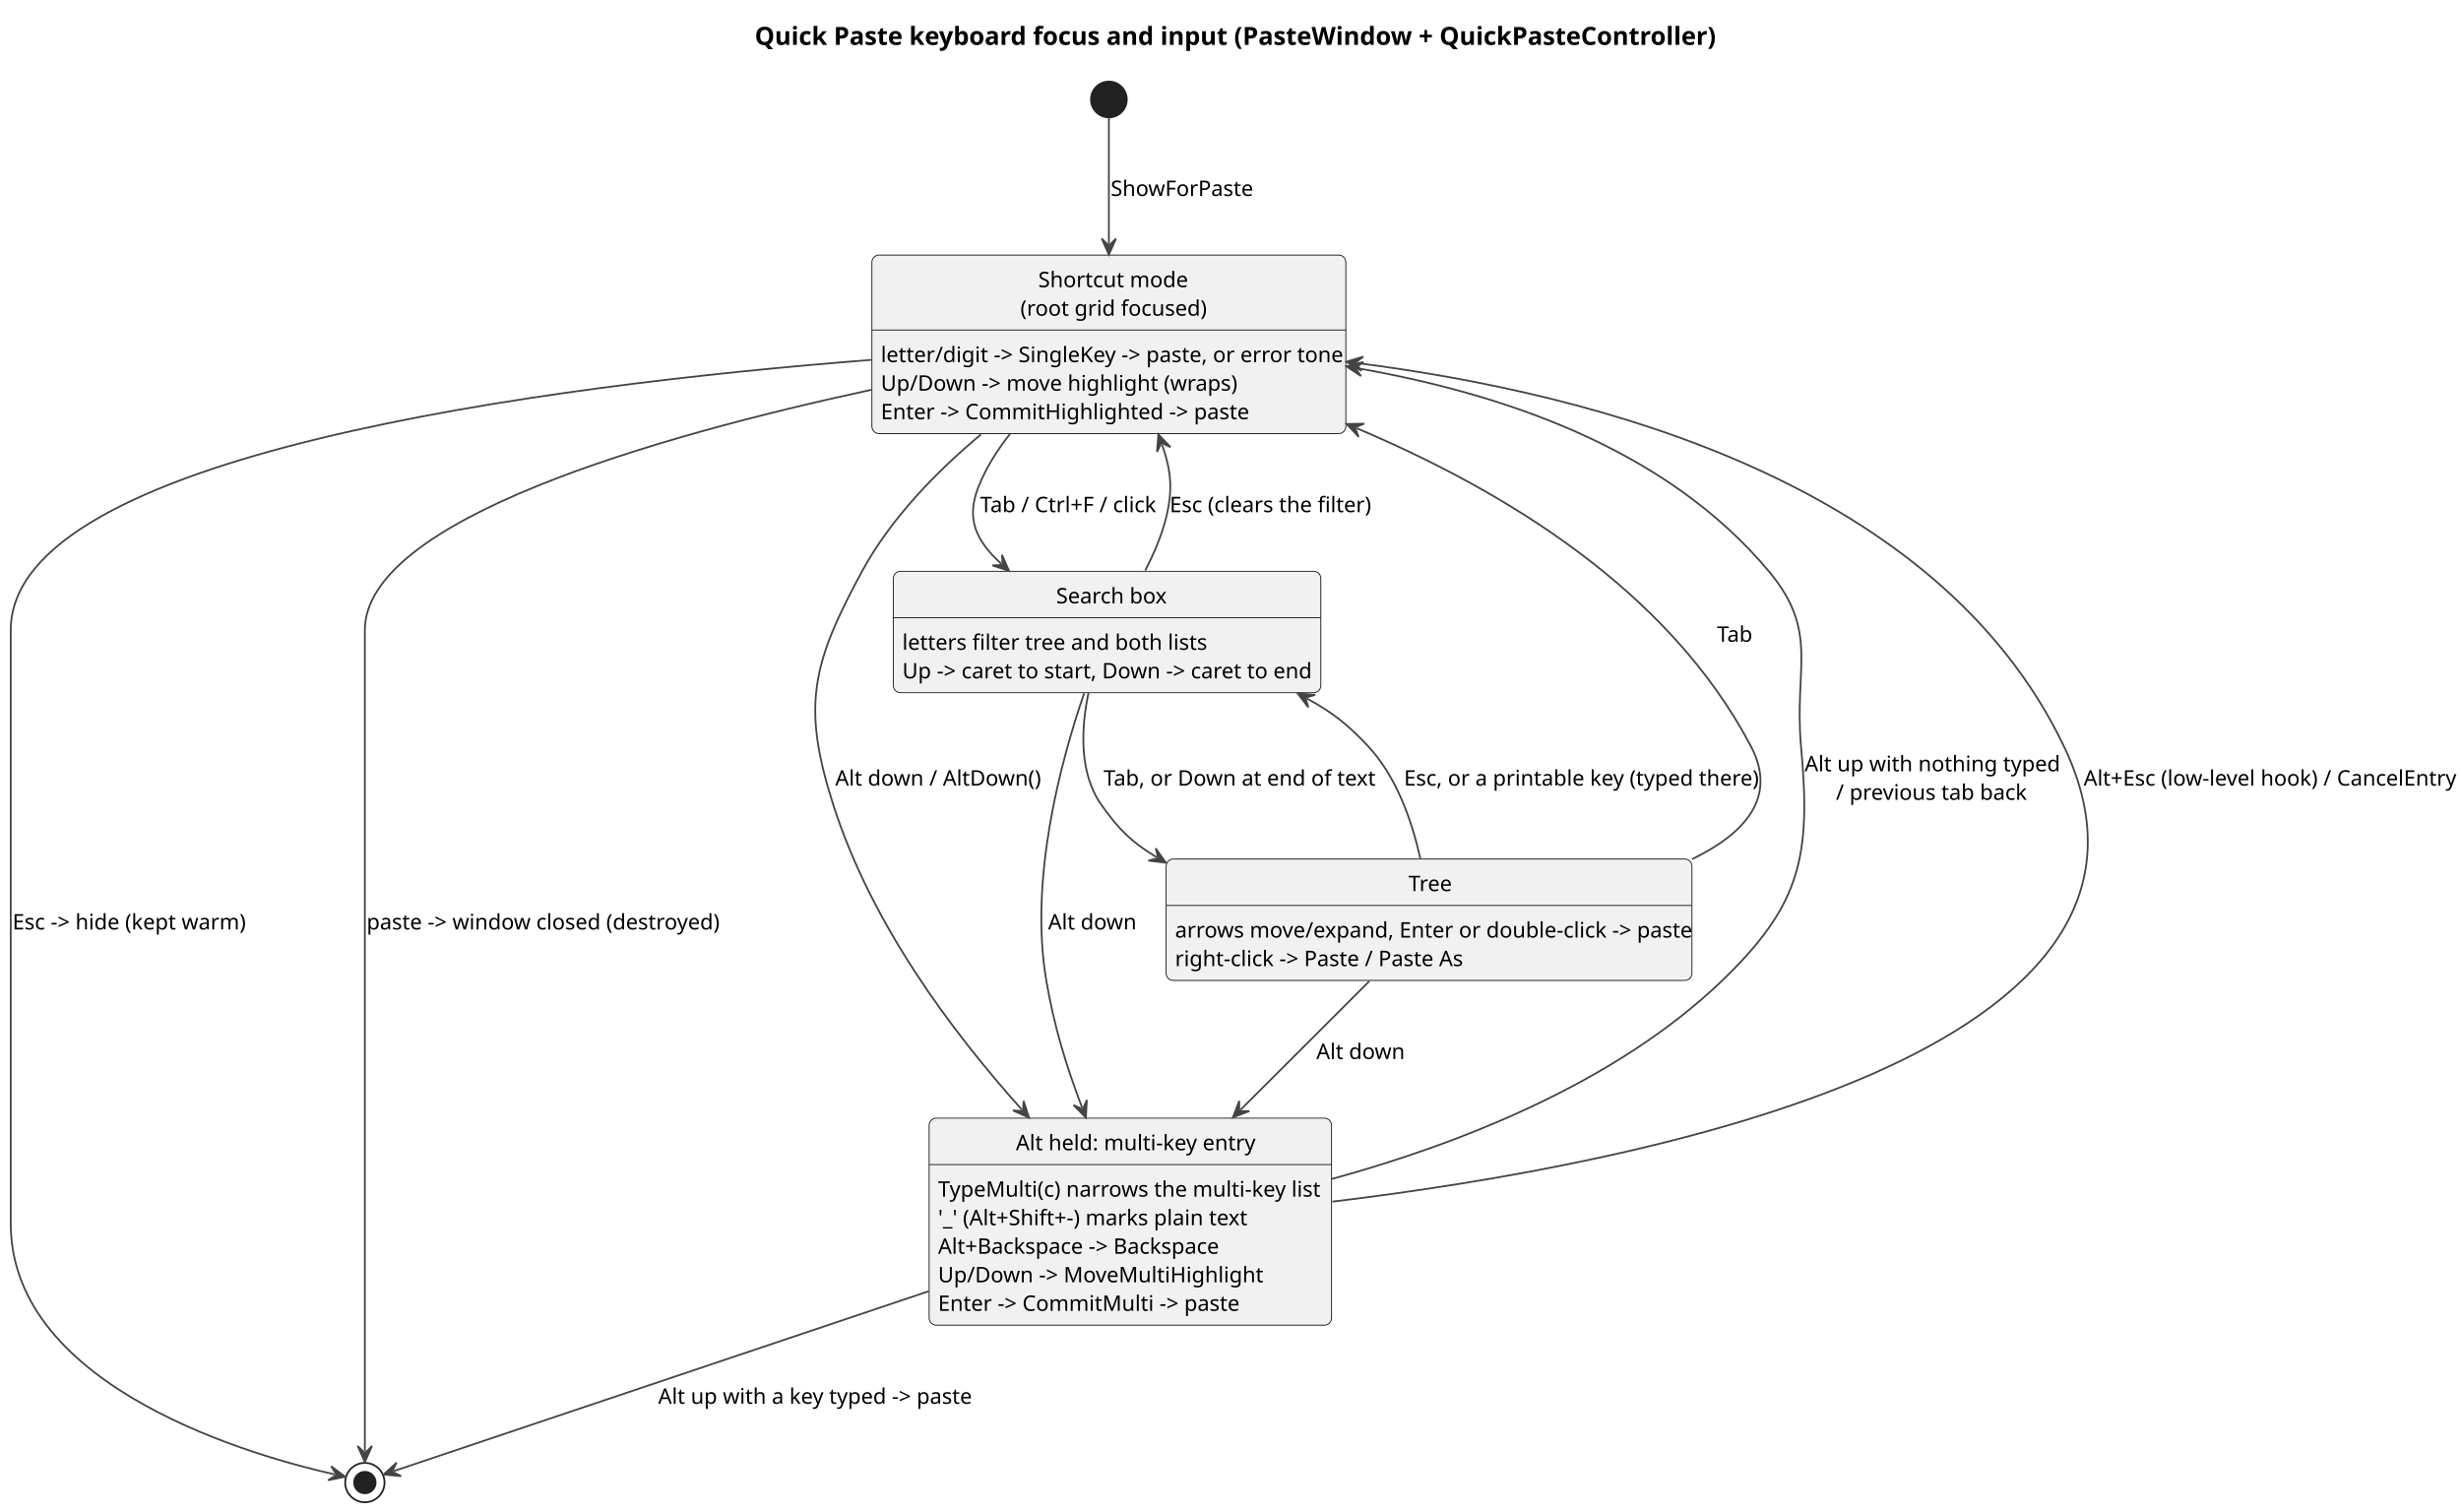
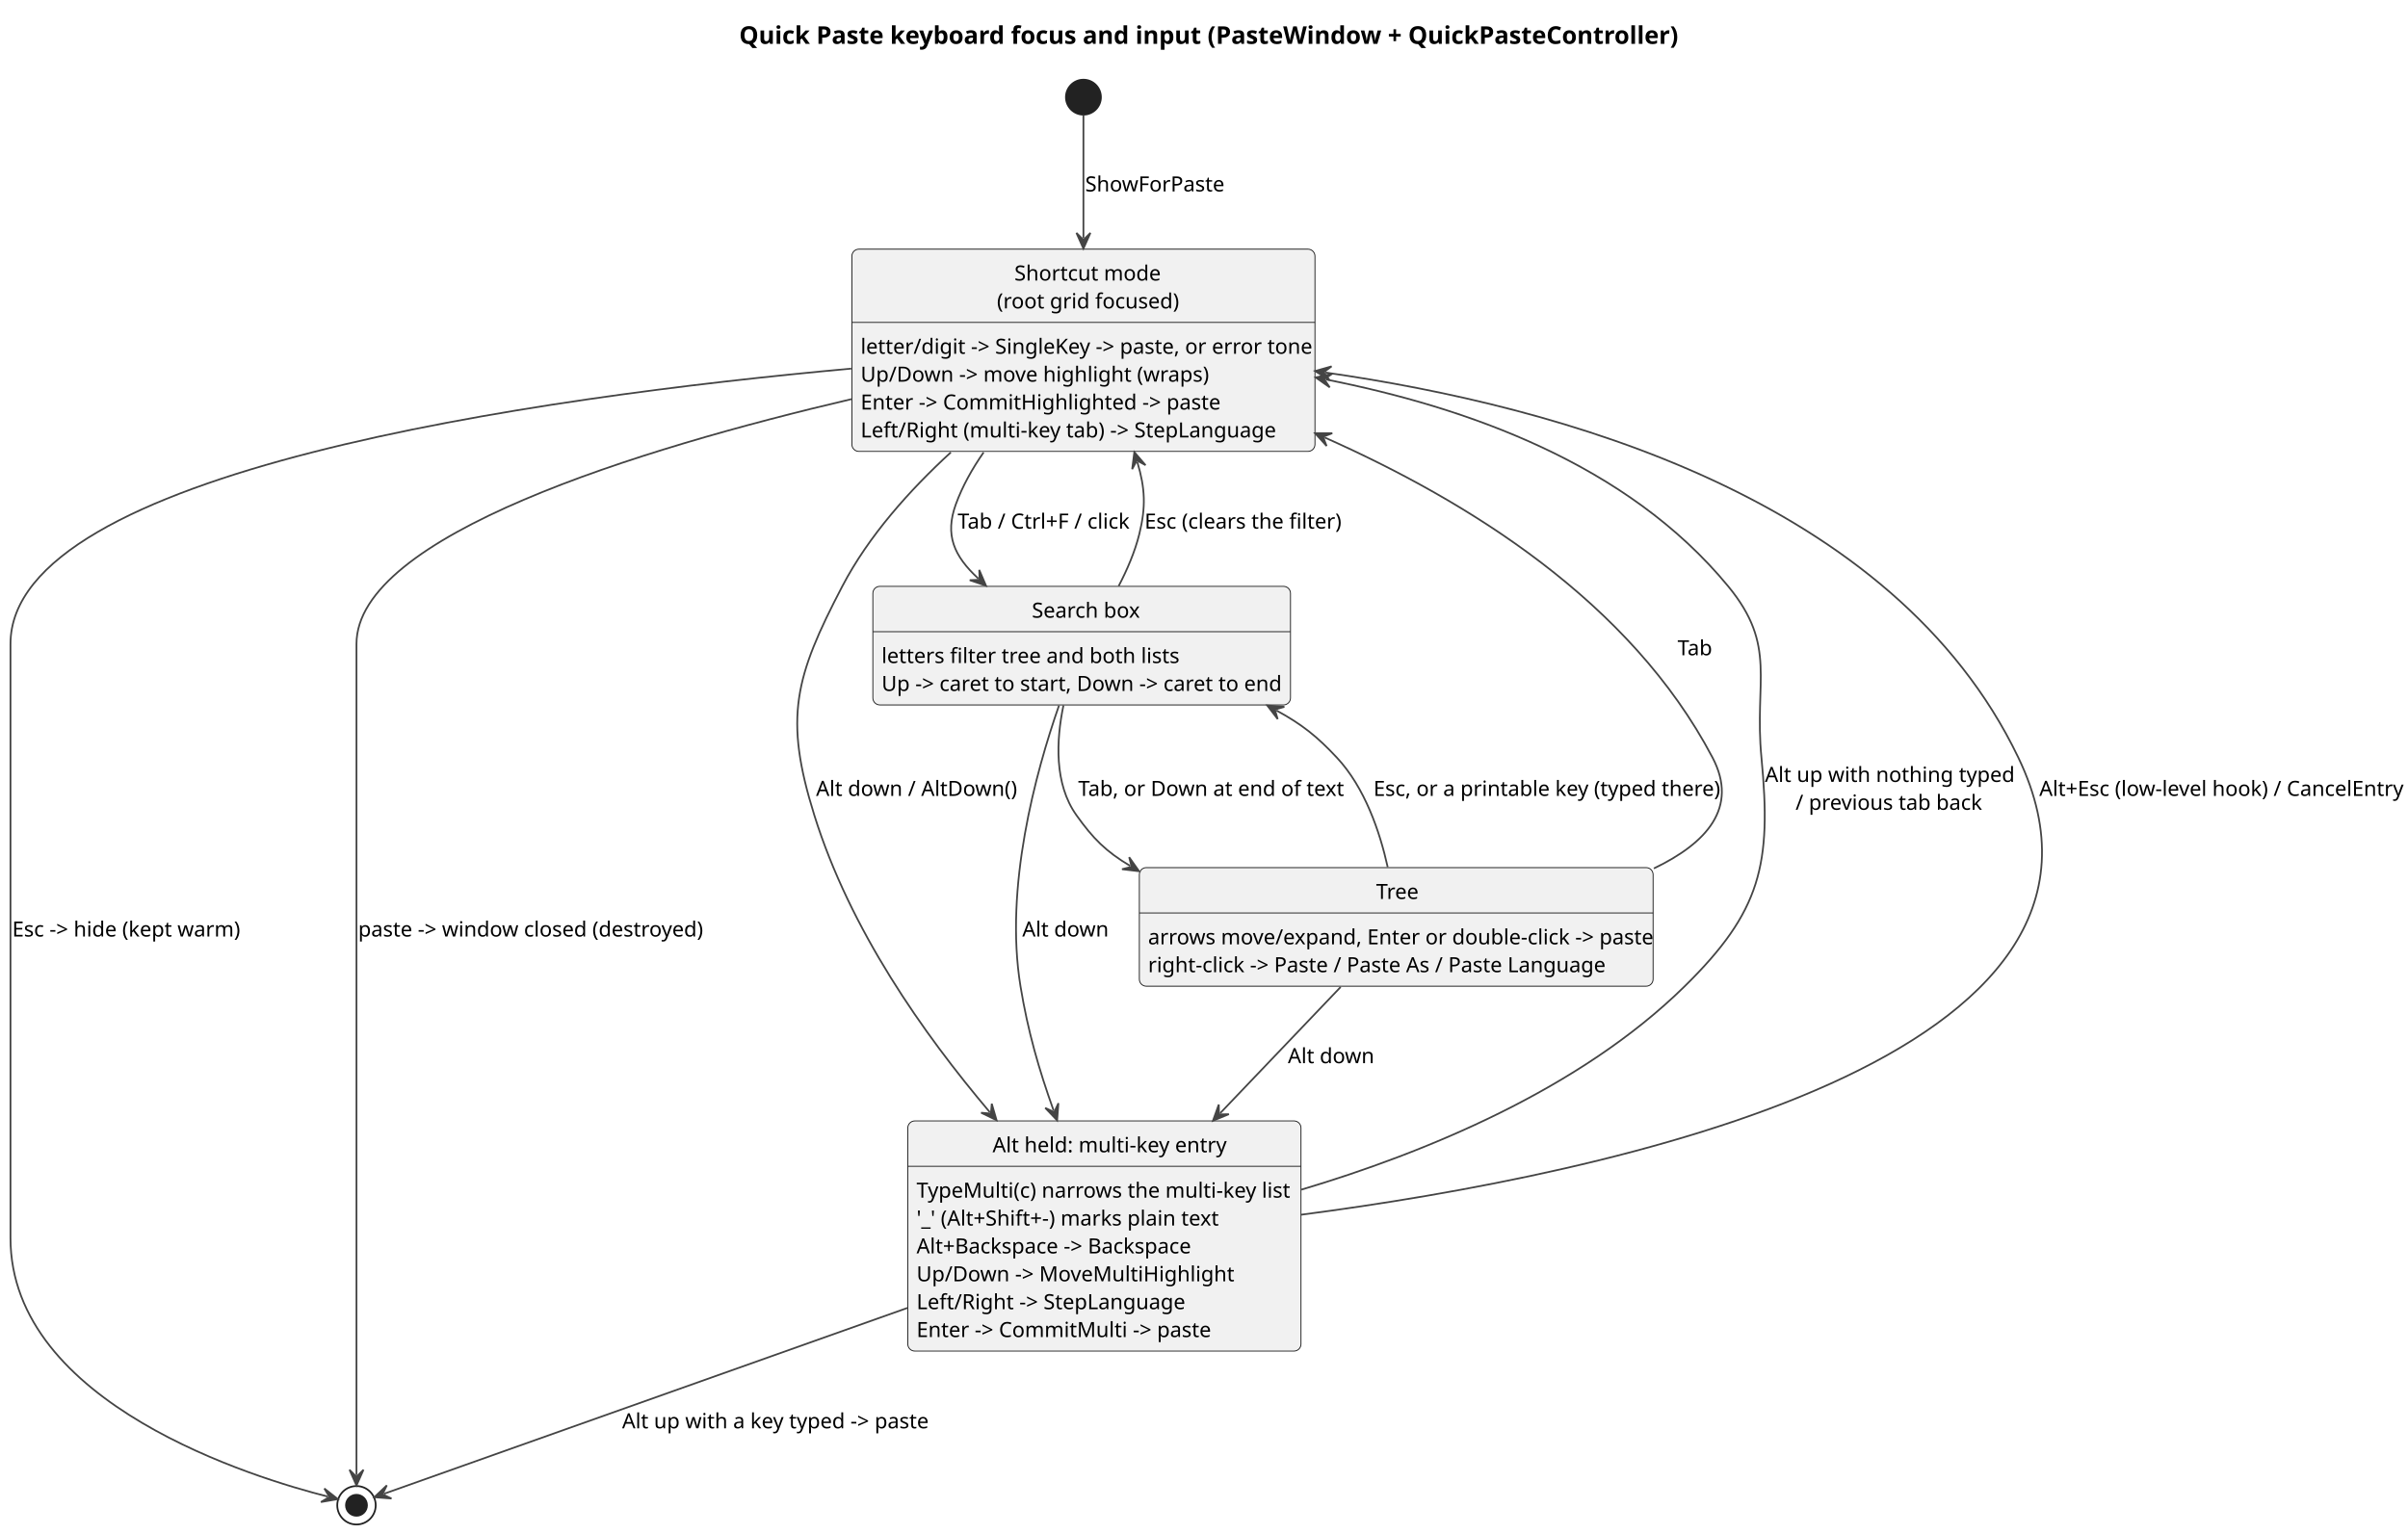
- <svg xmlns="http://www.w3.org/2000/svg" contentStyleType="text/css" height="845px" preserveAspectRatio="none" style="width:1376px;height:845px;background:#FFFFFF;" version="1.1" viewBox="0 0 1376 845" width="1376px" zoomAndPan="magnify">
+ <svg xmlns="http://www.w3.org/2000/svg" contentStyleType="text/css" height="878px" preserveAspectRatio="none" style="width:1378px;height:878px;background:#FFFFFF;" version="1.1" viewBox="0 0 1378 878" width="1378px" zoomAndPan="magnify">
  <defs />
  <g>
-     <text fill="#000000" font-family="Segoe UI" font-size="14" font-weight="bold" lengthAdjust="spacing" textLength="518" x="422" y="25.107">Quick Paste keyboard focus and input (PasteWindow + QuickPasteController)</text>
+     <text fill="#000000" font-family="Segoe UI" font-size="14" font-weight="bold" lengthAdjust="spacing" textLength="518" x="423" y="25.107">Quick Paste keyboard focus and input (PasteWindow + QuickPasteController)</text>
    <ellipse cx="620" cy="55.621" fill="#222222" rx="10" ry="10" style="stroke:#222222;stroke-width:1.0;" />
    <g id="ShortcutMode">
-       <rect fill="#F1F1F1" height="99.805" rx="4" ry="4" style="stroke:#181818;stroke-width:0.5;" width="265" x="487.5" y="142.621" />
+       <rect fill="#F1F1F1" height="115.766" rx="4" ry="4" style="stroke:#181818;stroke-width:0.5;" width="265" x="487.5" y="142.621" />
      <line style="stroke:#181818;stroke-width:0.5;" x1="487.5" x2="752.5" y1="184.543" y2="184.543" />
      <text fill="#000000" font-family="Segoe UI" font-size="12" lengthAdjust="spacing" textLength="79" x="580.5" y="160.57">Shortcut mode</text>
      <text fill="#000000" font-family="Segoe UI" font-size="12" lengthAdjust="spacing" textLength="99" x="570.5" y="176.531">(root grid focused)</text>
      <text fill="#000000" font-family="Segoe UI" font-size="12" lengthAdjust="spacing" textLength="245" x="492.5" y="202.492">letter/digit -&gt; SingleKey -&gt; paste, or error tone</text>
      <text fill="#000000" font-family="Segoe UI" font-size="12" lengthAdjust="spacing" textLength="193" x="492.5" y="218.453">Up/Down -&gt; move highlight (wraps)</text>
      <text fill="#000000" font-family="Segoe UI" font-size="12" lengthAdjust="spacing" textLength="200" x="492.5" y="234.414">Enter -&gt; CommitHighlighted -&gt; paste</text>
+       <text fill="#000000" font-family="Segoe UI" font-size="12" lengthAdjust="spacing" textLength="229" x="492.5" y="250.375">Left/Right (multi-key tab) -&gt; StepLanguage</text>
    </g>
    <g id="Search">
-       <rect fill="#F1F1F1" height="67.883" rx="4" ry="4" style="stroke:#181818;stroke-width:0.5;" width="239" x="499.5" y="319.431" />
-       <line style="stroke:#181818;stroke-width:0.5;" x1="499.5" x2="738.5" y1="345.392" y2="345.392" />
-       <text fill="#000000" font-family="Segoe UI" font-size="12" lengthAdjust="spacing" textLength="57" x="590.5" y="337.38">Search box</text>
-       <text fill="#000000" font-family="Segoe UI" font-size="12" lengthAdjust="spacing" textLength="156" x="504.5" y="363.341">letters filter tree and both lists</text>
-       <text fill="#000000" font-family="Segoe UI" font-size="12" lengthAdjust="spacing" textLength="219" x="504.5" y="379.302">Up -&gt; caret to start, Down -&gt; caret to end</text>
+       <rect fill="#F1F1F1" height="67.883" rx="4" ry="4" style="stroke:#181818;stroke-width:0.5;" width="239" x="499.5" y="335.621" />
+       <line style="stroke:#181818;stroke-width:0.5;" x1="499.5" x2="738.5" y1="361.582" y2="361.582" />
+       <text fill="#000000" font-family="Segoe UI" font-size="12" lengthAdjust="spacing" textLength="57" x="590.5" y="353.57">Search box</text>
+       <text fill="#000000" font-family="Segoe UI" font-size="12" lengthAdjust="spacing" textLength="156" x="504.5" y="379.531">letters filter tree and both lists</text>
+       <text fill="#000000" font-family="Segoe UI" font-size="12" lengthAdjust="spacing" textLength="219" x="504.5" y="395.492">Up -&gt; caret to start, Down -&gt; caret to end</text>
    </g>
    <g id="Tree">
-       <rect fill="#F1F1F1" height="67.883" rx="4" ry="4" style="stroke:#181818;stroke-width:0.5;" width="294" x="652" y="480.311" />
-       <line style="stroke:#181818;stroke-width:0.5;" x1="652" x2="946" y1="506.272" y2="506.272" />
-       <text fill="#000000" font-family="Segoe UI" font-size="12" lengthAdjust="spacing" textLength="23" x="787.5" y="498.26">Tree</text>
-       <text fill="#000000" font-family="Segoe UI" font-size="12" lengthAdjust="spacing" textLength="274" x="657" y="524.221">arrows move/expand, Enter or double-click -&gt; paste</text>
-       <text fill="#000000" font-family="Segoe UI" font-size="12" lengthAdjust="spacing" textLength="156" x="657" y="540.182">right-click -&gt; Paste / Paste As</text>
+       <rect fill="#F1F1F1" height="67.883" rx="4" ry="4" style="stroke:#181818;stroke-width:0.5;" width="294" x="652" y="496.621" />
+       <line style="stroke:#181818;stroke-width:0.5;" x1="652" x2="946" y1="522.582" y2="522.582" />
+       <text fill="#000000" font-family="Segoe UI" font-size="12" lengthAdjust="spacing" textLength="23" x="787.5" y="514.57">Tree</text>
+       <text fill="#000000" font-family="Segoe UI" font-size="12" lengthAdjust="spacing" textLength="274" x="657" y="540.531">arrows move/expand, Enter or double-click -&gt; paste</text>
+       <text fill="#000000" font-family="Segoe UI" font-size="12" lengthAdjust="spacing" textLength="250" x="657" y="556.492">right-click -&gt; Paste / Paste As / Paste Language</text>
    </g>
    <g id="Multi">
-       <rect fill="#F1F1F1" height="115.766" rx="4" ry="4" style="stroke:#181818;stroke-width:0.5;" width="225" x="519.5" y="625.191" />
-       <line style="stroke:#181818;stroke-width:0.5;" x1="519.5" x2="744.5" y1="651.152" y2="651.152" />
-       <text fill="#000000" font-family="Segoe UI" font-size="12" lengthAdjust="spacing" textLength="128" x="568" y="643.14">Alt held: multi-key entry</text>
-       <text fill="#000000" font-family="Segoe UI" font-size="12" lengthAdjust="spacing" textLength="205" x="524.5" y="669.101">TypeMulti(c) narrows the multi-key list</text>
-       <text fill="#000000" font-family="Segoe UI" font-size="12" lengthAdjust="spacing" textLength="168" x="524.5" y="685.062">'_' (Alt+Shift+-) marks plain text</text>
-       <text fill="#000000" font-family="Segoe UI" font-size="12" lengthAdjust="spacing" textLength="152" x="524.5" y="701.023">Alt+Backspace -&gt; Backspace</text>
-       <text fill="#000000" font-family="Segoe UI" font-size="12" lengthAdjust="spacing" textLength="178" x="524.5" y="716.984">Up/Down -&gt; MoveMultiHighlight</text>
-       <text fill="#000000" font-family="Segoe UI" font-size="12" lengthAdjust="spacing" textLength="165" x="524.5" y="732.945">Enter -&gt; CommitMulti -&gt; paste</text>
+       <rect fill="#F1F1F1" height="131.727" rx="4" ry="4" style="stroke:#181818;stroke-width:0.5;" width="225" x="519.5" y="641.621" />
+       <line style="stroke:#181818;stroke-width:0.5;" x1="519.5" x2="744.5" y1="667.582" y2="667.582" />
+       <text fill="#000000" font-family="Segoe UI" font-size="12" lengthAdjust="spacing" textLength="128" x="568" y="659.57">Alt held: multi-key entry</text>
+       <text fill="#000000" font-family="Segoe UI" font-size="12" lengthAdjust="spacing" textLength="205" x="524.5" y="685.531">TypeMulti(c) narrows the multi-key list</text>
+       <text fill="#000000" font-family="Segoe UI" font-size="12" lengthAdjust="spacing" textLength="168" x="524.5" y="701.492">'_' (Alt+Shift+-) marks plain text</text>
+       <text fill="#000000" font-family="Segoe UI" font-size="12" lengthAdjust="spacing" textLength="152" x="524.5" y="717.453">Alt+Backspace -&gt; Backspace</text>
+       <text fill="#000000" font-family="Segoe UI" font-size="12" lengthAdjust="spacing" textLength="178" x="524.5" y="733.414">Up/Down -&gt; MoveMultiHighlight</text>
+       <text fill="#000000" font-family="Segoe UI" font-size="12" lengthAdjust="spacing" textLength="147" x="524.5" y="749.375">Left/Right -&gt; StepLanguage</text>
+       <text fill="#000000" font-family="Segoe UI" font-size="12" lengthAdjust="spacing" textLength="165" x="524.5" y="765.336">Enter -&gt; CommitMulti -&gt; paste</text>
    </g>
-     <ellipse cx="204" cy="828.961" fill="none" rx="11" ry="11" style="stroke:#222222;stroke-width:1.0;" />
-     <ellipse cx="204" cy="828.961" fill="#222222" rx="6" ry="6" style="stroke:#222222;stroke-width:1.0;" />
+     <ellipse cx="204" cy="861.621" fill="none" rx="11" ry="11" style="stroke:#222222;stroke-width:1.0;" />
+     <ellipse cx="204" cy="861.621" fill="#222222" rx="6" ry="6" style="stroke:#222222;stroke-width:1.0;" />
    <g id="link_*start*_ShortcutMode">
-       <path d="M620,65.901 C620,81.551 620,108.271 620,136.401 " fill="none" id="*start*-to-ShortcutMode" style="stroke:#444444;stroke-width:1.0;" />
-       <polygon fill="#444444" points="620,142.401,624,133.401,620,137.401,616,133.401,620,142.401" style="stroke:#444444;stroke-width:1.0;" />
+       <path d="M620,66.001 C620,81.471 620,107.501 620,136.321 " fill="none" id="*start*-to-ShortcutMode" style="stroke:#444444;stroke-width:1.0;" />
+       <polygon fill="#444444" points="620,142.321,624,133.321,620,137.321,616,133.321,620,142.321" style="stroke:#444444;stroke-width:1.0;" />
      <text fill="#000000" font-family="Segoe UI" font-size="12" lengthAdjust="spacing" textLength="74" x="621" y="109.57">ShowForPaste</text>
    </g>
    <g id="link_ShortcutMode_Search">
-       <path d="M564.69,242.671 C557.47,251.801 551.15,261.831 547,272.431 C540.12,289.991 545.455,302.089 559.785,315.209 " fill="none" id="ShortcutMode-to-Search" style="stroke:#444444;stroke-width:1.0;" />
-       <polygon fill="#444444" points="564.21,319.261,560.273,310.233,560.522,315.885,554.871,316.134,564.21,319.261" style="stroke:#444444;stroke-width:1.0;" />
-       <text fill="#000000" font-family="Segoe UI" font-size="12" lengthAdjust="spacing" textLength="99" x="548" y="286.38">Tab / Ctrl+F / click</text>
+       <path d="M562.87,258.951 C556.39,268.251 550.78,278.241 547,288.621 C540.61,306.181 545.801,318.151 559.861,331.191 " fill="none" id="ShortcutMode-to-Search" style="stroke:#444444;stroke-width:1.0;" />
+       <polygon fill="#444444" points="564.26,335.271,560.381,326.218,560.594,331.871,554.941,332.084,564.26,335.271" style="stroke:#444444;stroke-width:1.0;" />
+       <text fill="#000000" font-family="Segoe UI" font-size="12" lengthAdjust="spacing" textLength="99" x="548" y="302.57">Tab / Ctrl+F / click</text>
    </g>
    <g id="link_Search_ShortcutMode">
-       <path d="M640.32,318.941 C645.12,309.731 649.52,299.491 652,289.431 C655.78,274.091 654.947,263.336 649.687,248.516 " fill="none" id="Search-to-ShortcutMode" style="stroke:#444444;stroke-width:1.0;" />
-       <polygon fill="#444444" points="647.68,242.861,646.921,252.681,649.352,247.573,654.46,250.005,647.68,242.861" style="stroke:#444444;stroke-width:1.0;" />
-       <text fill="#000000" font-family="Segoe UI" font-size="12" lengthAdjust="spacing" textLength="105" x="654" y="286.38">Esc (clears the filter)</text>
+       <path d="M640.15,335.491 C645.01,326.181 649.49,315.811 652,305.621 C655.77,290.301 655.391,279.659 650.861,264.529 " fill="none" id="Search-to-ShortcutMode" style="stroke:#444444;stroke-width:1.0;" />
+       <polygon fill="#444444" points="649.14,258.781,647.889,268.55,650.574,263.571,655.553,266.256,649.14,258.781" style="stroke:#444444;stroke-width:1.0;" />
+       <text fill="#000000" font-family="Segoe UI" font-size="12" lengthAdjust="spacing" textLength="105" x="655" y="302.57">Esc (clears the filter)</text>
    </g>
    <g id="link_Search_Tree">
-       <path d="M608.58,387.491 C604.42,407.461 603.22,432.411 616,450.311 C625.46,463.581 632.754,471.002 646.714,479.312 " fill="none" id="Search-to-Tree" style="stroke:#444444;stroke-width:1.0;" />
-       <polygon fill="#444444" points="651.87,482.381,646.183,474.34,647.574,479.824,642.091,481.215,651.87,482.381" style="stroke:#444444;stroke-width:1.0;" />
-       <text fill="#000000" font-family="Segoe UI" font-size="12" lengthAdjust="spacing" textLength="143" x="617" y="439.26">Tab, or Down at end of text</text>
+       <path d="M608.57,403.761 C604.41,423.741 603.22,448.701 616,466.621 C625.46,479.891 632.754,487.322 646.714,495.632 " fill="none" id="Search-to-Tree" style="stroke:#444444;stroke-width:1.0;" />
+       <polygon fill="#444444" points="651.87,498.701,646.183,490.66,647.574,496.144,642.091,497.535,651.87,498.701" style="stroke:#444444;stroke-width:1.0;" />
+       <text fill="#000000" font-family="Segoe UI" font-size="12" lengthAdjust="spacing" textLength="143" x="617" y="455.57">Tab, or Down at end of text</text>
    </g>
    <g id="link_Tree_Search">
-       <path d="M794.12,479.981 C789.61,459.701 781.06,434.471 765,417.311 C753.87,405.421 745.385,398.549 730.805,390.579 " fill="none" id="Tree-to-Search" style="stroke:#444444;stroke-width:1.0;" />
-       <polygon fill="#444444" points="725.54,387.701,731.519,395.528,729.927,390.099,735.356,388.508,725.54,387.701" style="stroke:#444444;stroke-width:1.0;" />
-       <text fill="#000000" font-family="Segoe UI" font-size="12" lengthAdjust="spacing" textLength="185" x="785" y="439.26">Esc, or a printable key (typed there)</text>
+       <path d="M794.12,496.331 C789.61,476.041 781.06,450.801 765,433.621 C753.78,421.621 745.16,414.669 730.44,406.659 " fill="none" id="Tree-to-Search" style="stroke:#444444;stroke-width:1.0;" />
+       <polygon fill="#444444" points="725.17,403.791,731.163,411.606,729.562,406.181,734.987,404.579,725.17,403.791" style="stroke:#444444;stroke-width:1.0;" />
+       <text fill="#000000" font-family="Segoe UI" font-size="12" lengthAdjust="spacing" textLength="185" x="786" y="455.57">Esc, or a printable key (typed there)</text>
    </g>
    <g id="link_Tree_ShortcutMode">
-       <path d="M946.14,480.361 C975.81,465.971 993.93,445.671 979,417.311 C932.64,329.251 840.315,274.06 758.455,239.4 " fill="none" id="Tree-to-ShortcutMode" style="stroke:#444444;stroke-width:1.0;" />
-       <polygon fill="#444444" points="752.93,237.061,759.658,244.254,757.534,239.011,762.777,236.887,752.93,237.061" style="stroke:#444444;stroke-width:1.0;" />
-       <text fill="#000000" font-family="Segoe UI" font-size="12" lengthAdjust="spacing" textLength="20" x="960" y="358.82">Tab</text>
+       <path d="M946.43,497.091 C976.56,482.681 995.07,462.271 980,433.621 C933,344.291 840.102,286.909 758.042,250.41 " fill="none" id="Tree-to-ShortcutMode" style="stroke:#444444;stroke-width:1.0;" />
+       <polygon fill="#444444" points="752.56,247.971,759.158,255.284,757.129,250.003,762.409,247.974,752.56,247.971" style="stroke:#444444;stroke-width:1.0;" />
+       <text fill="#000000" font-family="Segoe UI" font-size="12" lengthAdjust="spacing" textLength="20" x="960" y="375.07">Tab</text>
    </g>
    <g id="link_ShortcutMode_Multi">
-       <path d="M548.46,242.911 C523.61,263.691 497.99,289.921 482,319.431 C454.08,370.951 448.08,394.521 466,450.311 C487.49,517.231 532.218,576.75 571.348,620.47 " fill="none" id="ShortcutMode-to-Multi" style="stroke:#444444;stroke-width:1.0;" />
-       <polygon fill="#444444" points="575.35,624.941,572.328,615.567,572.015,621.215,566.367,620.903,575.35,624.941" style="stroke:#444444;stroke-width:1.0;" />
-       <text fill="#000000" font-family="Segoe UI" font-size="12" lengthAdjust="spacing" textLength="113" x="467" y="439.26">Alt down / AltDown()</text>
+       <path d="M544.13,258.921 C520.67,280.441 497.06,306.751 482,335.621 C454.86,387.621 448.52,410.631 466,466.621 C486.53,532.391 528.227,591.428 566.427,636.629 " fill="none" id="ShortcutMode-to-Multi" style="stroke:#444444;stroke-width:1.0;" />
+       <polygon fill="#444444" points="570.3,641.211,567.546,631.755,567.073,637.392,561.436,636.919,570.3,641.211" style="stroke:#444444;stroke-width:1.0;" />
+       <text fill="#000000" font-family="Segoe UI" font-size="12" lengthAdjust="spacing" textLength="113" x="467" y="455.57">Alt down / AltDown()</text>
    </g>
    <g id="link_Multi_ShortcutMode">
-       <path d="M744.71,659.201 C814.94,639.911 903.05,605.911 963,548.191 C1007.21,505.631 1012.57,478.431 1007,417.311 C1002.98,373.261 1017.38,353.361 989,319.431 C931.03,250.111 839.081,219.883 758.701,205.844 " fill="none" id="Multi-to-ShortcutMode" style="stroke:#444444;stroke-width:1.0;" />
-       <polygon fill="#444444" points="752.79,204.811,760.967,210.3,757.715,205.671,762.344,202.419,752.79,204.811" style="stroke:#444444;stroke-width:1.0;" />
-       <text fill="#000000" font-family="Segoe UI" font-size="12" lengthAdjust="spacing" textLength="136" x="1009" y="431.26">Alt up with nothing typed</text>
-       <text fill="#000000" font-family="Segoe UI" font-size="12" lengthAdjust="spacing" textLength="101" x="1026.5" y="447.221">/ previous tab back</text>
+       <path d="M744.72,680.951 C815.26,659.901 903.85,623.711 964,564.621 C1007.82,521.581 1013.87,494.761 1008,433.621 C1003.76,389.461 1017.2,369.881 989,335.621 C931.18,265.371 839.196,233.115 758.776,217.215 " fill="none" id="Multi-to-ShortcutMode" style="stroke:#444444;stroke-width:1.0;" />
+       <polygon fill="#444444" points="752.89,216.051,760.943,221.721,757.795,217.021,762.495,213.873,752.89,216.051" style="stroke:#444444;stroke-width:1.0;" />
+       <text fill="#000000" font-family="Segoe UI" font-size="12" lengthAdjust="spacing" textLength="136" x="1010" y="447.57">Alt up with nothing typed</text>
+       <text fill="#000000" font-family="Segoe UI" font-size="12" lengthAdjust="spacing" textLength="101" x="1027.5" y="463.531">/ previous tab back</text>
    </g>
    <g id="link_Multi_ShortcutMode">
-       <path d="M744.98,671.881 C921.81,650.561 1235.79,588.131 1154,417.311 C1083.35,269.761 892.662,220.132 758.771,203.002 " fill="none" id="Multi-to-ShortcutMode-1" style="stroke:#444444;stroke-width:1.0;" />
-       <polygon fill="#444444" points="752.82,202.241,761.24,207.351,757.78,202.876,762.255,199.416,752.82,202.241" style="stroke:#444444;stroke-width:1.0;" />
-       <text fill="#000000" font-family="Segoe UI" font-size="12" lengthAdjust="spacing" textLength="203" x="1165" y="439.26">Alt+Esc (low-level hook) / CancelEntry</text>
+       <path d="M744.64,695.301 C921.9,672.101 1237.75,605.931 1155,433.621 C1083.62,284.981 892.449,232.422 758.479,213.232 " fill="none" id="Multi-to-ShortcutMode-1" style="stroke:#444444;stroke-width:1.0;" />
+       <polygon fill="#444444" points="752.54,212.381,760.882,217.617,757.49,213.09,762.016,209.698,752.54,212.381" style="stroke:#444444;stroke-width:1.0;" />
+       <text fill="#000000" font-family="Segoe UI" font-size="12" lengthAdjust="spacing" textLength="203" x="1167" y="455.57">Alt+Esc (low-level hook) / CancelEntry</text>
    </g>
    <g id="link_Search_Multi">
-       <path d="M606.17,387.621 C592.91,426.211 575.39,491.781 585,548.191 C589.41,574.061 596.149,595.962 605.009,619.282 " fill="none" id="Search-to-Multi" style="stroke:#444444;stroke-width:1.0;" />
-       <polygon fill="#444444" points="607.14,624.891,607.683,615.057,605.364,620.217,600.204,617.899,607.14,624.891" style="stroke:#444444;stroke-width:1.0;" />
-       <text fill="#000000" font-family="Segoe UI" font-size="12" lengthAdjust="spacing" textLength="48" x="586" y="519.7">Alt down</text>
+       <path d="M606.01,403.861 C592.55,442.461 574.7,508.051 584,564.621 C588.22,590.301 594.45,611.931 602.93,635.651 " fill="none" id="Search-to-Multi" style="stroke:#444444;stroke-width:1.0;" />
+       <polygon fill="#444444" points="604.95,641.301,605.687,631.48,603.267,636.593,598.154,634.173,604.95,641.301" style="stroke:#444444;stroke-width:1.0;" />
+       <text fill="#000000" font-family="Segoe UI" font-size="12" lengthAdjust="spacing" textLength="48" x="585" y="536.07">Alt down</text>
    </g>
    <g id="link_Tree_Multi">
-       <path d="M765.61,548.611 C743.81,570.391 719.025,595.141 693.595,620.541 " fill="none" id="Tree-to-Multi" style="stroke:#444444;stroke-width:1.0;" />
-       <polygon fill="#444444" points="689.35,624.781,698.544,621.251,692.888,621.248,692.891,615.591,689.35,624.781" style="stroke:#444444;stroke-width:1.0;" />
-       <text fill="#000000" font-family="Segoe UI" font-size="12" lengthAdjust="spacing" textLength="48" x="736" y="592.14">Alt down</text>
+       <path d="M767.2,564.951 C746.56,586.571 723.132,611.12 698.272,637.17 " fill="none" id="Tree-to-Multi" style="stroke:#444444;stroke-width:1.0;" />
+       <polygon fill="#444444" points="694.13,641.511,703.237,637.762,697.582,637.894,697.45,632.239,694.13,641.511" style="stroke:#444444;stroke-width:1.0;" />
+       <text fill="#000000" font-family="Segoe UI" font-size="12" lengthAdjust="spacing" textLength="48" x="737" y="608.57">Alt down</text>
    </g>
    <g id="link_Multi_*end*">
-       <path d="M519.27,721.971 C410.29,758.611 261.477,808.638 220.177,822.528 " fill="none" id="Multi-to-*end*" style="stroke:#444444;stroke-width:1.0;" />
-       <polygon fill="#444444" points="214.49,824.441,224.296,825.364,219.229,822.847,221.745,817.781,214.49,824.441" style="stroke:#444444;stroke-width:1.0;" />
-       <text fill="#000000" font-family="Segoe UI" font-size="12" lengthAdjust="spacing" textLength="168" x="368" y="784.91">Alt up with a key typed -&gt; paste</text>
+       <path d="M519.27,748.661 C410.05,787.441 260.734,840.472 219.864,854.992 " fill="none" id="Multi-to-*end*" style="stroke:#444444;stroke-width:1.0;" />
+       <polygon fill="#444444" points="214.21,857.001,224.03,857.757,218.922,855.327,221.352,850.219,214.21,857.001" style="stroke:#444444;stroke-width:1.0;" />
+       <text fill="#000000" font-family="Segoe UI" font-size="12" lengthAdjust="spacing" textLength="168" x="356" y="817.57">Alt up with a key typed -&gt; paste</text>
    </g>
    <g id="link_ShortcutMode_*end*">
-       <path d="M487.15,201.221 C306.61,215.381 6,253.761 6,352.371 C6,352.371 6,352.371 6,684.081 C6,777.351 145.704,815.145 187.214,824.405 " fill="none" id="ShortcutMode-to-*end*" style="stroke:#444444;stroke-width:1.0;" />
-       <polygon fill="#444444" points="193.07,825.711,185.157,819.847,188.19,824.622,183.415,827.656,193.07,825.711" style="stroke:#444444;stroke-width:1.0;" />
-       <text fill="#000000" font-family="Segoe UI" font-size="12" lengthAdjust="spacing" textLength="126" x="7" y="519.7">Esc -&gt; hide (kept warm)</text>
+       <path d="M487.15,210.991 C306.61,227.441 6,269.681 6,368.621 C6,368.621 6,368.621 6,708.621 C6,803.961 146.413,846.219 187.534,856.629 " fill="none" id="ShortcutMode-to-*end*" style="stroke:#444444;stroke-width:1.0;" />
+       <polygon fill="#444444" points="193.35,858.101,185.607,852.015,188.503,856.874,183.644,859.77,193.35,858.101" style="stroke:#444444;stroke-width:1.0;" />
+       <text fill="#000000" font-family="Segoe UI" font-size="12" lengthAdjust="spacing" textLength="126" x="7" y="536.07">Esc -&gt; hide (kept warm)</text>
    </g>
    <g id="link_ShortcutMode_*end*">
-       <path d="M487.23,217.941 C365.49,244.231 204,290.721 204,352.371 C204,352.371 204,352.371 204,684.081 C204,734.041 204,787.751 204,811.491 " fill="none" id="ShortcutMode-to-*end*-1" style="stroke:#444444;stroke-width:1.0;" />
-       <polygon fill="#444444" points="204,817.491,208,808.491,204,812.491,200,808.491,204,817.491" style="stroke:#444444;stroke-width:1.0;" />
-       <text fill="#000000" font-family="Segoe UI" font-size="12" lengthAdjust="spacing" textLength="189" x="205" y="519.7">paste -&gt; window closed (destroyed)</text>
+       <path d="M487.23,228.461 C365.49,257.001 204,306.551 204,368.621 C204,368.621 204,368.621 204,708.621 C204,761.931 204,819.751 204,844.301 " fill="none" id="ShortcutMode-to-*end*-1" style="stroke:#444444;stroke-width:1.0;" />
+       <polygon fill="#444444" points="204,850.301,208,841.301,204,845.301,200,841.301,204,850.301" style="stroke:#444444;stroke-width:1.0;" />
+       <text fill="#000000" font-family="Segoe UI" font-size="12" lengthAdjust="spacing" textLength="189" x="205" y="536.07">paste -&gt; window closed (destroyed)</text>
    </g>
  </g>
</svg>
